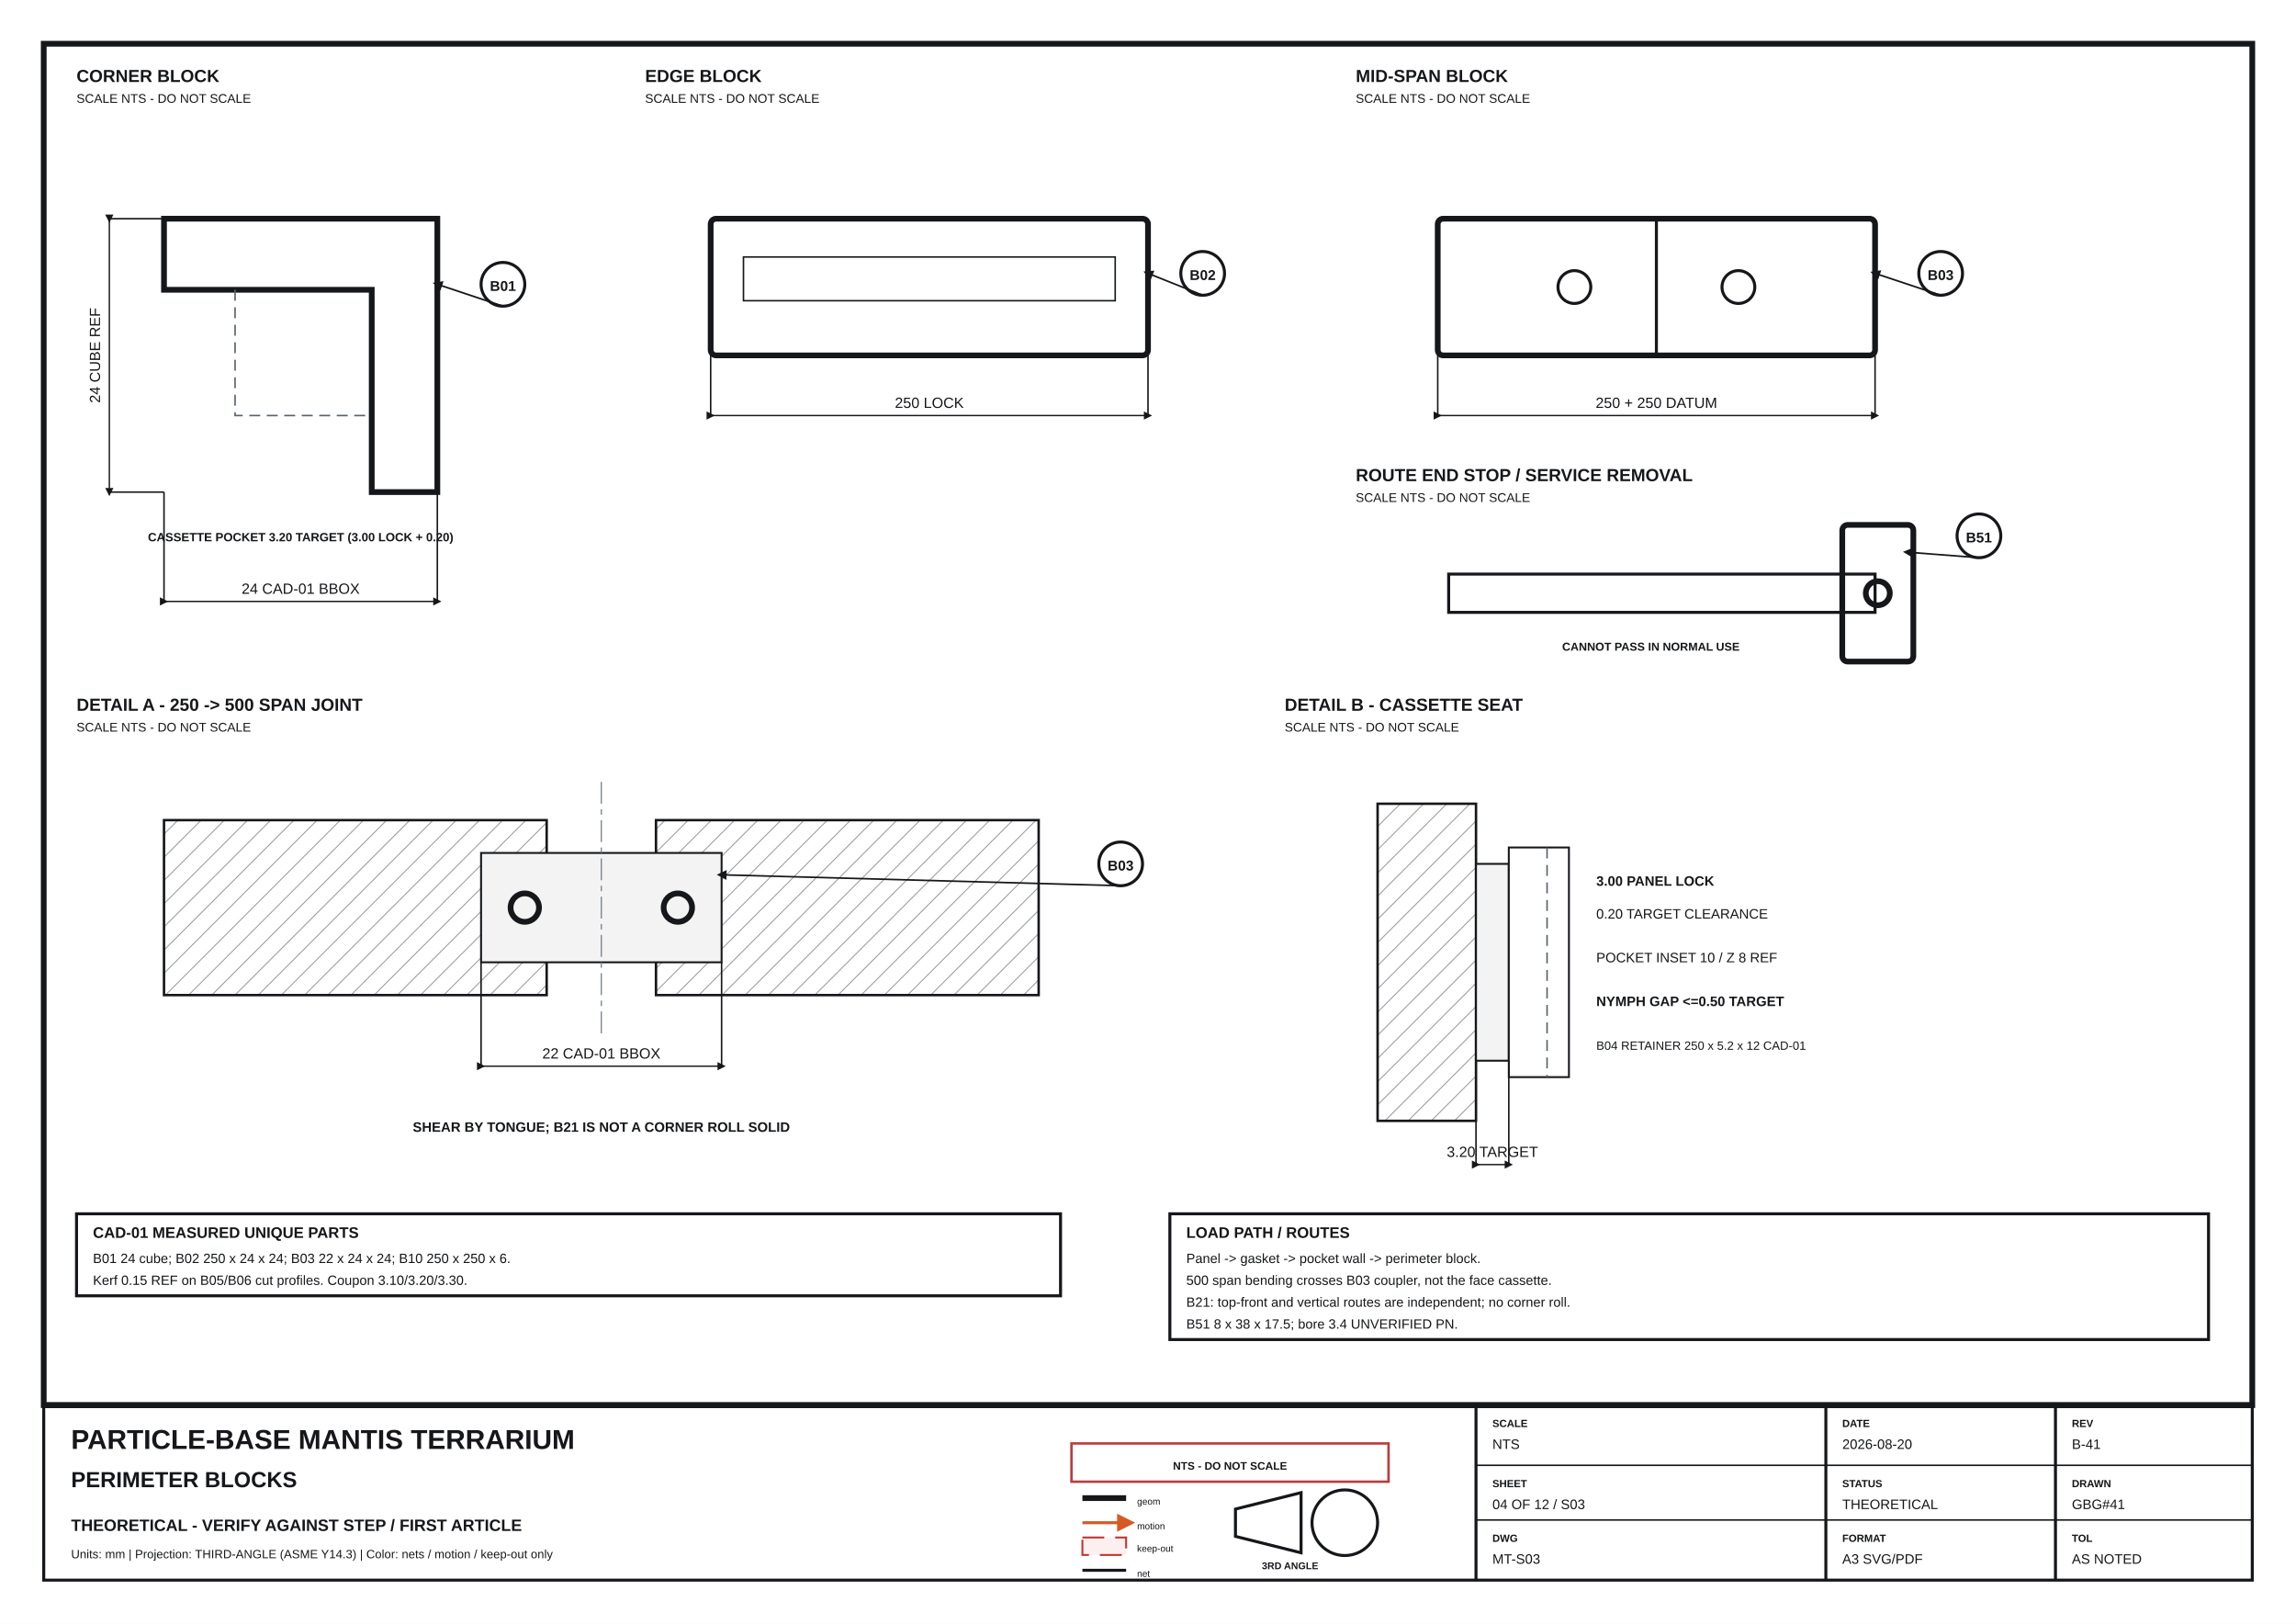
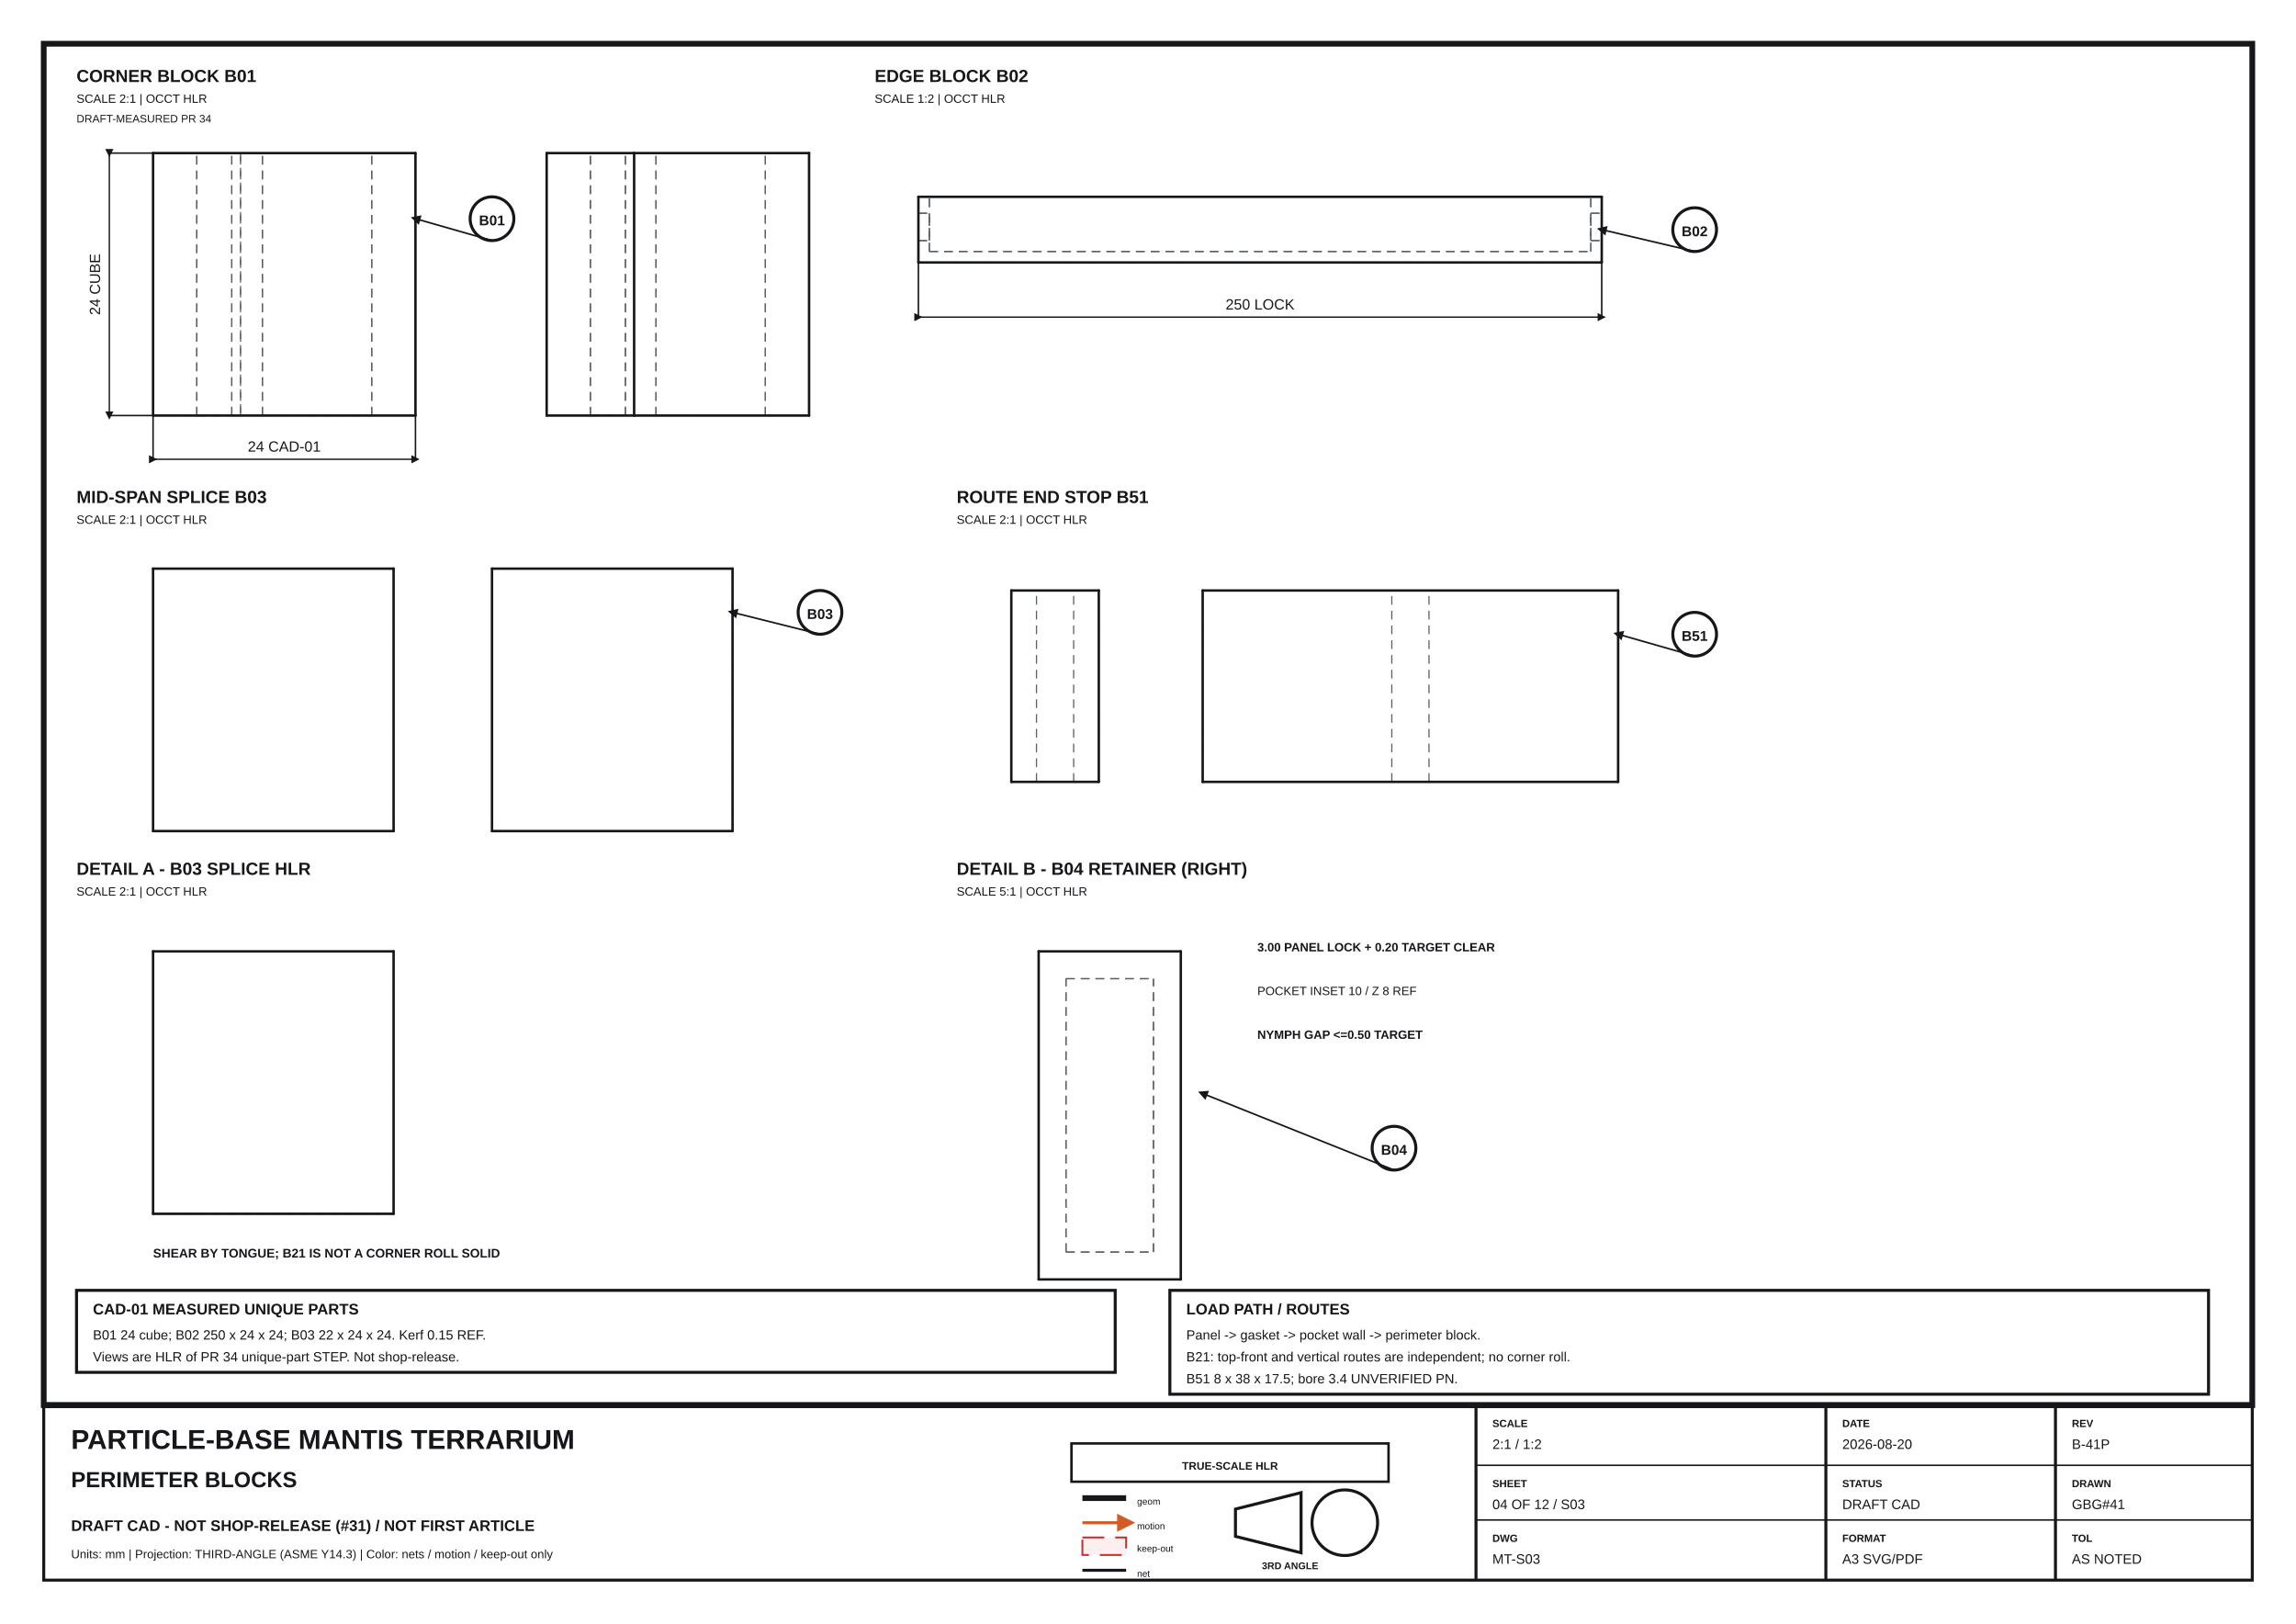
<svg xmlns="http://www.w3.org/2000/svg" width="420mm" height="297mm" viewBox="0 0 420 297">
  <rect width="420" height="297" fill="#ffffff" />
  <defs>
    <marker id="arr" markerWidth="6" markerHeight="6" refX="3" refY="3" orient="auto" markerUnits="strokeWidth">
      <path d="M0,0 L6,3 L0,6 z" fill="#15171a" />
    </marker>
    <marker id="arr-orange" markerWidth="6" markerHeight="6" refX="3" refY="3" orient="auto" markerUnits="strokeWidth">
      <path d="M0,0 L6,3 L0,6 z" fill="#d65a24" />
    </marker>
    <pattern id="hatch" width="3" height="3" patternUnits="userSpaceOnUse" patternTransform="rotate(45)">
      <line x1="0" y1="0" x2="0" y2="3" stroke="#7b7e83" stroke-width="0.25" />
    </pattern>
    <pattern id="screen" width="3" height="3" patternUnits="userSpaceOnUse">
      <path d="M0,0 L3,3 M3,0 L0,3" stroke="#88909a" stroke-width="0.18" />
    </pattern>
    <style>
    text { font-family: Arial, Helvetica, sans-serif; fill:#15171a; }
    .thin { stroke:#15171a; stroke-width:.28; fill:none; }
    .med { stroke:#15171a; stroke-width:.55; fill:none; }
    .heavy { stroke:#15171a; stroke-width:1.05; fill:none; }
-     .hidden { stroke:#59616b; stroke-width:.28; stroke-dasharray:2 1.2; fill:none; }
+     .hidden { stroke:#59616b; stroke-width:.22; stroke-dasharray:1.6 1.1; fill:none; }
    .phantom { stroke:#d65a24; stroke-width:.35; stroke-dasharray:5 1 1 1; fill:none; }
    .center { stroke:#73808d; stroke-width:.22; stroke-dasharray:4 1 1 1; fill:none; }
    .dim { stroke:#15171a; stroke-width:.25; fill:none; marker-start:url(#arr); marker-end:url(#arr); }
    .leader { stroke:#15171a; stroke-width:.3; fill:none; marker-end:url(#arr); }
    .motion { stroke:#d65a24; stroke-width:.55; fill:none; marker-end:url(#arr-orange); }
    .ref { fill:#ffffff; stroke:#15171a; stroke-width:.45; }
    .unverified { fill:#ffffff; stroke:#ba3d3d; stroke-width:.45; }
    .keepout { fill:#dd3c3c; fill-opacity:.08; stroke:#c63333; stroke-width:.35; stroke-dasharray:4 2; }
+     .hlr { stroke:#15171a; stroke-width:.45; fill:none; stroke-linecap:round; stroke-linejoin:round; }
+     .hlr-keep { stroke:#c63333; stroke-width:.4; fill:none; stroke-dasharray:3.5 2; }
    .metal { fill:#f3f3f3; stroke:#15171a; stroke-width:.35; }
    .plastic { fill:#ffffff; stroke:#15171a; stroke-width:.35; }
    .cut { fill:url(#hatch); stroke:#15171a; stroke-width:.45; }
  </style>
  </defs>
  <rect x="8" y="8" width="404" height="249.0" rx="0" class="heavy" />
-   <text x="14" y="15" font-size="3.2" font-weight="bold" text-anchor="start">CORNER BLOCK</text>
-   <text x="14" y="18.8" font-size="2.3" font-weight="normal" text-anchor="start">SCALE NTS - DO NOT SCALE</text>
-   <path d="M30 40 L80 40 L80 90 L68 90 L68 53 L30 53 Z" class="heavy" fill="#ffffff" />
-   <path d="M43 53 L43 76 L68 76" class="hidden" />
-   <text x="55" y="99" font-size="2.2" font-weight="bold" text-anchor="middle">CASSETTE POCKET 3.20 TARGET (3.00 LOCK + 0.20)</text>
-   <line x1="30" y1="90" x2="30" y2="110" class="thin" />
-   <line x1="80" y1="90" x2="80" y2="110" class="thin" />
-   <line x1="30" y1="110" x2="80" y2="110" class="dim" />
-   <text x="55.0" y="108.6" font-size="2.7" font-weight="normal" text-anchor="middle">24 CAD-01 BBOX</text>
-   <line x1="30" y1="40" x2="20" y2="40" class="thin" />
-   <line x1="30" y1="90" x2="20" y2="90" class="thin" />
-   <line x1="20" y1="40" x2="20" y2="90" class="dim" />
-   <text x="18.3" y="65.0" font-size="2.7" font-weight="normal" text-anchor="middle" transform="rotate(-90 18.3 65.0)">24 CUBE REF</text>
-   <circle cx="92" cy="52" r="4.0" class="med" fill="#ffffff" />
-   <text x="92" y="53.2" font-size="2.6" font-weight="bold" text-anchor="middle">B01</text>
-   <line x1="92" y1="56" x2="80" y2="52" class="leader" />
-   <text x="118" y="15" font-size="3.2" font-weight="bold" text-anchor="start">EDGE BLOCK</text>
-   <text x="118" y="18.8" font-size="2.3" font-weight="normal" text-anchor="start">SCALE NTS - DO NOT SCALE</text>
-   <rect x="130" y="40" width="80" height="25" rx="1" class="heavy" fill="#ffffff" />
-   <rect x="136" y="47" width="68" height="8" rx="0" class="thin" fill="#ffffff" />
-   <line x1="130" y1="65" x2="130" y2="76" class="thin" />
-   <line x1="210" y1="65" x2="210" y2="76" class="thin" />
-   <line x1="130" y1="76" x2="210" y2="76" class="dim" />
-   <text x="170.0" y="74.6" font-size="2.7" font-weight="normal" text-anchor="middle">250 LOCK</text>
-   <circle cx="220" cy="50" r="4.0" class="med" fill="#ffffff" />
-   <text x="220" y="51.2" font-size="2.6" font-weight="bold" text-anchor="middle">B02</text>
-   <line x1="220" y1="54" x2="210" y2="50" class="leader" />
-   <text x="248" y="15" font-size="3.2" font-weight="bold" text-anchor="start">MID-SPAN BLOCK</text>
-   <text x="248" y="18.8" font-size="2.3" font-weight="normal" text-anchor="start">SCALE NTS - DO NOT SCALE</text>
-   <rect x="263" y="40" width="80" height="25" rx="1" class="heavy" fill="#ffffff" />
-   <line x1="303" y1="40" x2="303" y2="65" class="med" />
-   <circle cx="288" cy="52.5" r="3" class="med" />
-   <circle cx="318" cy="52.5" r="3" class="med" />
-   <line x1="263" y1="65" x2="263" y2="76" class="thin" />
-   <line x1="343" y1="65" x2="343" y2="76" class="thin" />
-   <line x1="263" y1="76" x2="343" y2="76" class="dim" />
-   <text x="303.0" y="74.6" font-size="2.7" font-weight="normal" text-anchor="middle">250 + 250 DATUM</text>
-   <circle cx="355" cy="50" r="4.0" class="med" fill="#ffffff" />
-   <text x="355" y="51.2" font-size="2.6" font-weight="bold" text-anchor="middle">B03</text>
-   <line x1="355" y1="54" x2="343" y2="50" class="leader" />
-   <text x="248" y="88" font-size="3.2" font-weight="bold" text-anchor="start">ROUTE END STOP / SERVICE REMOVAL</text>
-   <text x="248" y="91.8" font-size="2.3" font-weight="normal" text-anchor="start">SCALE NTS - DO NOT SCALE</text>
-   <rect x="265" y="105" width="78" height="7" rx="0" class="med" fill="#ffffff" />
-   <rect x="337" y="96" width="13" height="25" rx="1" class="heavy" fill="#ffffff" />
-   <circle cx="343.5" cy="108.5" r="2.2" class="heavy" fill="#ffffff" />
-   <text x="302" y="119" font-size="2.1" font-weight="bold" text-anchor="middle">CANNOT PASS IN NORMAL USE</text>
-   <circle cx="362" cy="98" r="4.0" class="med" fill="#ffffff" />
-   <text x="362" y="99.2" font-size="2.6" font-weight="bold" text-anchor="middle">B51</text>
-   <line x1="362" y1="102" x2="349" y2="101" class="leader" />
-   <text x="14" y="130" font-size="3.2" font-weight="bold" text-anchor="start">DETAIL A - 250 -&gt; 500 SPAN JOINT</text>
-   <text x="14" y="133.8" font-size="2.3" font-weight="normal" text-anchor="start">SCALE NTS - DO NOT SCALE</text>
-   <rect x="30" y="150" width="70" height="32" rx="0" class="cut" />
-   <rect x="120" y="150" width="70" height="32" rx="0" class="cut" />
-   <rect x="88" y="156" width="44" height="20" rx="0" class="metal" />
-   <line x1="110" y1="143" x2="110" y2="190" class="center" />
-   <circle cx="96" cy="166" r="2.6" class="heavy" fill="#fff" />
-   <circle cx="124" cy="166" r="2.6" class="heavy" fill="#fff" />
-   <line x1="88" y1="176" x2="88" y2="195" class="thin" />
-   <line x1="132" y1="176" x2="132" y2="195" class="thin" />
-   <line x1="88" y1="195" x2="132" y2="195" class="dim" />
-   <text x="110.0" y="193.6" font-size="2.7" font-weight="normal" text-anchor="middle">22 CAD-01 BBOX</text>
-   <text x="110" y="207" font-size="2.5" font-weight="bold" text-anchor="middle">SHEAR BY TONGUE; B21 IS NOT A CORNER ROLL SOLID</text>
-   <circle cx="205" cy="158" r="4.0" class="med" fill="#ffffff" />
-   <text x="205" y="159.2" font-size="2.6" font-weight="bold" text-anchor="middle">B03</text>
-   <line x1="205" y1="162" x2="132" y2="160" class="leader" />
-   <text x="235" y="130" font-size="3.2" font-weight="bold" text-anchor="start">DETAIL B - CASSETTE SEAT</text>
-   <text x="235" y="133.8" font-size="2.3" font-weight="normal" text-anchor="start">SCALE NTS - DO NOT SCALE</text>
-   <rect x="252" y="147" width="18" height="58" rx="0" class="cut" />
-   <rect x="270" y="158" width="6" height="36" rx="0" class="metal" />
-   <rect x="276" y="155" width="11" height="42" rx="0" class="plastic" />
-   <line x1="283" y1="155" x2="283" y2="197" class="hidden" />
-   <line x1="270" y1="194" x2="270" y2="213" class="thin" />
-   <line x1="276" y1="194" x2="276" y2="213" class="thin" />
-   <line x1="270" y1="213" x2="276" y2="213" class="dim" />
-   <text x="273.0" y="211.6" font-size="2.7" font-weight="normal" text-anchor="middle">3.20 TARGET</text>
-   <text x="292" y="162" font-size="2.5" font-weight="bold" text-anchor="start">3.00 PANEL LOCK</text>
-   <text x="292" y="168" font-size="2.5" font-weight="normal" text-anchor="start">0.20 TARGET CLEARANCE</text>
-   <text x="292" y="176" font-size="2.5" font-weight="normal" text-anchor="start">POCKET INSET 10 / Z 8 REF</text>
-   <text x="292" y="184" font-size="2.5" font-weight="bold" text-anchor="start" fill="#b52d2d">NYMPH GAP &lt;=0.50 TARGET</text>
-   <text x="292" y="192" font-size="2.2" font-weight="normal" text-anchor="start">B04 RETAINER 250 x 5.2 x 12 CAD-01</text>
-   <rect x="14" y="222" width="180" height="15.0" rx="0" class="med" fill="#ffffff" />
-   <text x="17" y="226.4" font-size="2.8" font-weight="bold" text-anchor="start">CAD-01 MEASURED UNIQUE PARTS</text>
-   <text x="17" y="231" font-size="2.45" font-weight="normal" text-anchor="start">B01 24 cube; B02 250 x 24 x 24; B03 22 x 24 x 24; B10 250 x 250 x 6.</text>
-   <text x="17" y="235" font-size="2.45" font-weight="normal" text-anchor="start">Kerf 0.15 REF on B05/B06 cut profiles. Coupon 3.10/3.20/3.30.</text>
-   <rect x="214" y="222" width="190" height="23.0" rx="0" class="med" fill="#ffffff" />
-   <text x="217" y="226.4" font-size="2.8" font-weight="bold" text-anchor="start">LOAD PATH / ROUTES</text>
-   <text x="217" y="231" font-size="2.45" font-weight="normal" text-anchor="start">Panel -&gt; gasket -&gt; pocket wall -&gt; perimeter block.</text>
-   <text x="217" y="235" font-size="2.45" font-weight="normal" text-anchor="start">500 span bending crosses B03 coupler, not the face cassette.</text>
-   <text x="217" y="239" font-size="2.45" font-weight="normal" text-anchor="start">B21: top-front and vertical routes are independent; no corner roll.</text>
-   <text x="217" y="243" font-size="2.45" font-weight="normal" text-anchor="start">B51 8 x 38 x 17.5; bore 3.4 UNVERIFIED PN.</text>
+   <text x="14" y="15" font-size="3.2" font-weight="bold" text-anchor="start">CORNER BLOCK B01</text>
+   <text x="14" y="18.8" font-size="2.2" font-weight="normal" text-anchor="start">SCALE 2:1  |  OCCT HLR</text>
+   <text x="14" y="22.4" font-size="2.0" font-weight="normal" text-anchor="start">DRAFT-MEASURED PR 34</text>
+   <path d="M28.000 76.000 L28.000 28.000" class="hidden" />
+   <path d="M28.000 28.000 L44.000 28.000" class="hidden" />
+   <path d="M44.000 28.000 L76.000 28.000" class="hidden" />
+   <path d="M48.000 28.000 L68.000 28.000" class="hidden" />
+   <path d="M48.000 28.000 L68.000 28.000" class="hidden" />
+   <path d="M36.000 28.000 L42.400 28.000" class="hidden" />
+   <path d="M36.000 28.000 L42.400 28.000" class="hidden" />
+   <path d="M28.000 76.000 L44.000 76.000" class="hidden" />
+   <path d="M44.000 28.000 L44.000 76.000" class="hidden" />
+   <path d="M44.000 76.000 L76.000 76.000" class="hidden" />
+   <path d="M48.000 76.000 L68.000 76.000" class="hidden" />
+   <path d="M48.000 76.000 L68.000 76.000" class="hidden" />
+   <path d="M36.000 76.000 L42.400 76.000" class="hidden" />
+   <path d="M36.000 76.000 L42.400 76.000" class="hidden" />
+   <path d="M76.000 76.000 L76.000 28.000" class="hidden" />
+   <path d="M44.000 76.000 L44.000 28.000" class="hidden" />
+   <path d="M48.000 76.000 L48.000 28.000" class="hidden" />
+   <path d="M68.000 76.000 L68.000 28.000" class="hidden" />
+   <path d="M68.000 76.000 L68.000 28.000" class="hidden" />
+   <path d="M48.000 76.000 L48.000 28.000" class="hidden" />
+   <path d="M36.000 76.000 L36.000 28.000" class="hidden" />
+   <path d="M42.400 76.000 L42.400 28.000" class="hidden" />
+   <path d="M36.000 76.000 L36.000 28.000" class="hidden" />
+   <path d="M42.400 76.000 L42.400 28.000" class="hidden" />
+   <path d="M28.000 76.000 L28.000 28.000" class="hlr" />
+   <path d="M28.000 76.000 L76.000 76.000" class="hlr" />
+   <path d="M28.000 28.000 L76.000 28.000" class="hlr" />
+   <path d="M76.000 76.000 L76.000 28.000" class="hlr" />
+   <line x1="28" y1="76.0" x2="28" y2="84.0" class="thin" />
+   <line x1="76.0" y1="76.0" x2="76.0" y2="84.0" class="thin" />
+   <line x1="28" y1="84.0" x2="76.0" y2="84.0" class="dim" />
+   <text x="52.0" y="82.6" font-size="2.7" font-weight="normal" text-anchor="middle">24 CAD-01</text>
+   <line x1="28" y1="28" x2="20" y2="28" class="thin" />
+   <line x1="28" y1="76.0" x2="20" y2="76.0" class="thin" />
+   <line x1="20" y1="28" x2="20" y2="76.0" class="dim" />
+   <text x="18.3" y="52.0" font-size="2.7" font-weight="normal" text-anchor="middle" transform="rotate(-90 18.3 52.0)">24 CUBE</text>
+   <circle cx="90" cy="40" r="4.0" class="med" fill="#ffffff" />
+   <text x="90" y="41.2" font-size="2.6" font-weight="bold" text-anchor="middle">B01</text>
+   <line x1="90" y1="44" x2="76" y2="40" class="leader" />
+   <path d="M100.000 76.000 L100.000 28.000" class="hidden" />
+   <path d="M100.000 76.000 L148.000 76.000" class="hidden" />
+   <path d="M148.000 76.000 L148.000 28.000" class="hidden" />
+   <path d="M100.000 28.000 L148.000 28.000" class="hidden" />
+   <path d="M108.000 28.000 L114.400 28.000" class="hidden" />
+   <path d="M108.000 28.000 L114.400 28.000" class="hidden" />
+   <path d="M120.000 28.000 L140.000 28.000" class="hidden" />
+   <path d="M120.000 28.000 L140.000 28.000" class="hidden" />
+   <path d="M108.000 76.000 L114.400 76.000" class="hidden" />
+   <path d="M108.000 76.000 L114.400 76.000" class="hidden" />
+   <path d="M120.000 76.000 L140.000 76.000" class="hidden" />
+   <path d="M120.000 76.000 L140.000 76.000" class="hidden" />
+   <path d="M116.000 76.000 L116.000 28.000" class="hidden" />
+   <path d="M108.000 76.000 L108.000 28.000" class="hidden" />
+   <path d="M108.000 76.000 L108.000 28.000" class="hidden" />
+   <path d="M114.400 76.000 L114.400 28.000" class="hidden" />
+   <path d="M114.400 76.000 L114.400 28.000" class="hidden" />
+   <path d="M120.000 76.000 L120.000 28.000" class="hidden" />
+   <path d="M120.000 76.000 L120.000 28.000" class="hidden" />
+   <path d="M140.000 76.000 L140.000 28.000" class="hidden" />
+   <path d="M140.000 76.000 L140.000 28.000" class="hidden" />
+   <path d="M100.000 76.000 L100.000 28.000" class="hlr" />
+   <path d="M100.000 28.000 L116.000 28.000" class="hlr" />
+   <path d="M116.000 28.000 L148.000 28.000" class="hlr" />
+   <path d="M148.000 28.000 L148.000 76.000" class="hlr" />
+   <path d="M100.000 76.000 L116.000 76.000" class="hlr" />
+   <path d="M116.000 76.000 L148.000 76.000" class="hlr" />
+   <path d="M116.000 76.000 L116.000 28.000" class="hlr" />
+   <text x="160" y="15" font-size="3.2" font-weight="bold" text-anchor="start">EDGE BLOCK B02</text>
+   <text x="160" y="18.8" font-size="2.2" font-weight="normal" text-anchor="start">SCALE 1:2  |  OCCT HLR</text>
+   <path d="M168.000 48.000 L168.000 36.000" class="hidden" />
+   <path d="M168.000 44.000 L168.000 39.000" class="hidden" />
+   <path d="M168.000 44.000 L168.000 39.000" class="hidden" />
+   <path d="M168.000 36.000 L293.000 36.000" class="hidden" />
+   <path d="M291.000 36.000 L170.000 36.000" class="hidden" />
+   <path d="M291.000 36.000 L170.000 36.000" class="hidden" />
+   <path d="M168.000 48.000 L293.000 48.000" class="hidden" />
+   <path d="M293.000 48.000 L293.000 36.000" class="hidden" />
+   <path d="M168.000 44.000 L170.000 44.000" class="hidden" />
+   <path d="M168.000 44.000 L170.000 44.000" class="hidden" />
+   <path d="M168.000 39.000 L170.000 39.000" class="hidden" />
+   <path d="M170.000 44.000 L170.000 39.000" class="hidden" />
+   <path d="M168.000 39.000 L170.000 39.000" class="hidden" />
+   <path d="M170.000 44.000 L170.000 39.000" class="hidden" />
+   <path d="M293.000 44.000 L293.000 39.000" class="hidden" />
+   <path d="M293.000 44.000 L293.000 39.000" class="hidden" />
+   <path d="M291.000 46.000 L291.000 36.000" class="hidden" />
+   <path d="M170.000 46.000 L291.000 46.000" class="hidden" />
+   <path d="M170.000 46.000 L170.000 36.000" class="hidden" />
+   <path d="M291.000 46.000 L291.000 36.000" class="hidden" />
+   <path d="M291.000 44.000 L291.000 39.000" class="hidden" />
+   <path d="M291.000 44.000 L291.000 39.000" class="hidden" />
+   <path d="M170.000 46.000 L291.000 46.000" class="hidden" />
+   <path d="M170.000 46.000 L170.000 36.000" class="hidden" />
+   <path d="M291.000 44.000 L293.000 44.000" class="hidden" />
+   <path d="M291.000 44.000 L293.000 44.000" class="hidden" />
+   <path d="M291.000 39.000 L293.000 39.000" class="hidden" />
+   <path d="M291.000 39.000 L293.000 39.000" class="hidden" />
+   <path d="M168.000 48.000 L168.000 36.000" class="hlr" />
+   <path d="M168.000 48.000 L293.000 48.000" class="hlr" />
+   <path d="M168.000 36.000 L293.000 36.000" class="hlr" />
+   <path d="M293.000 48.000 L293.000 36.000" class="hlr" />
+   <circle cx="310" cy="42" r="4.0" class="med" fill="#ffffff" />
+   <text x="310" y="43.2" font-size="2.6" font-weight="bold" text-anchor="middle">B02</text>
+   <line x1="310" y1="46" x2="293" y2="42" class="leader" />
+   <line x1="168" y1="48" x2="168" y2="58" class="thin" />
+   <line x1="293" y1="48" x2="293" y2="58" class="thin" />
+   <line x1="168" y1="58" x2="293" y2="58" class="dim" />
+   <text x="230.5" y="56.6" font-size="2.7" font-weight="normal" text-anchor="middle">250 LOCK</text>
+   <text x="14" y="92" font-size="3.2" font-weight="bold" text-anchor="start">MID-SPAN SPLICE B03</text>
+   <text x="14" y="95.8" font-size="2.2" font-weight="normal" text-anchor="start">SCALE 2:1  |  OCCT HLR</text>
+   <path d="M28.000 152.000 L28.000 104.000" class="hidden" />
+   <path d="M72.000 152.000 L72.000 104.000" class="hidden" />
+   <path d="M28.000 152.000 L72.000 152.000" class="hidden" />
+   <path d="M28.000 104.000 L72.000 104.000" class="hidden" />
+   <path d="M28.000 152.000 L28.000 104.000" class="hlr" />
+   <path d="M72.000 152.000 L72.000 104.000" class="hlr" />
+   <path d="M28.000 152.000 L72.000 152.000" class="hlr" />
+   <path d="M28.000 104.000 L72.000 104.000" class="hlr" />
+   <path d="M90.000 152.000 L90.000 104.000" class="hidden" />
+   <path d="M134.000 152.000 L134.000 104.000" class="hidden" />
+   <path d="M90.000 152.000 L134.000 152.000" class="hidden" />
+   <path d="M90.000 104.000 L134.000 104.000" class="hidden" />
+   <path d="M90.000 152.000 L90.000 104.000" class="hlr" />
+   <path d="M134.000 152.000 L134.000 104.000" class="hlr" />
+   <path d="M90.000 152.000 L134.000 152.000" class="hlr" />
+   <path d="M90.000 104.000 L134.000 104.000" class="hlr" />
+   <circle cx="150" cy="112" r="4.0" class="med" fill="#ffffff" />
+   <text x="150" y="113.2" font-size="2.6" font-weight="bold" text-anchor="middle">B03</text>
+   <line x1="150" y1="116" x2="134" y2="112" class="leader" />
+   <text x="175" y="92" font-size="3.2" font-weight="bold" text-anchor="start">ROUTE END STOP B51</text>
+   <text x="175" y="95.8" font-size="2.2" font-weight="normal" text-anchor="start">SCALE 2:1  |  OCCT HLR</text>
+   <path d="M185.000 143.000 L185.000 108.000" class="hidden" />
+   <path d="M185.000 108.000 L201.000 108.000" class="hidden" />
+   <path d="M196.400 108.000 L196.315 108.000 L196.063 108.000 L195.658 108.000 L195.120 108.000 L194.475 108.000 L193.757 108.000 L193.000 108.000 L192.243 108.000 L191.525 108.000 L190.880 108.000 L190.342 108.000 L189.937 108.000 L189.685 108.000 L189.600 108.000" class="hidden" />
+   <path d="M189.600 108.000 L189.685 108.000 L189.937 108.000 L190.342 108.000 L190.880 108.000 L191.525 108.000 L192.243 108.000 L193.000 108.000 L193.757 108.000 L194.475 108.000 L195.120 108.000 L195.658 108.000 L196.063 108.000 L196.315 108.000 L196.400 108.000" class="hidden" />
+   <path d="M185.000 143.000 L201.000 143.000" class="hidden" />
+   <path d="M201.000 143.000 L201.000 108.000" class="hidden" />
+   <path d="M196.400 143.000 L196.315 143.000 L196.063 143.000 L195.658 143.000 L195.120 143.000 L194.475 143.000 L193.757 143.000 L193.000 143.000 L192.243 143.000 L191.525 143.000 L190.880 143.000 L190.342 143.000 L189.937 143.000 L189.685 143.000 L189.600 143.000" class="hidden" />
+   <path d="M189.600 143.000 L189.685 143.000 L189.937 143.000 L190.342 143.000 L190.880 143.000 L191.525 143.000 L192.243 143.000 L193.000 143.000 L193.757 143.000 L194.475 143.000 L195.120 143.000 L195.658 143.000 L196.063 143.000 L196.315 143.000 L196.400 143.000" class="hidden" />
+   <path d="M196.400 143.000 L196.400 108.000" class="hidden" />
+   <path d="M189.600 143.000 L189.600 108.000" class="hidden" />
+   <path d="M185.000 143.000 L185.000 108.000" class="hlr" />
+   <path d="M185.000 143.000 L201.000 143.000" class="hlr" />
+   <path d="M185.000 108.000 L201.000 108.000" class="hlr" />
+   <path d="M201.000 143.000 L201.000 108.000" class="hlr" />
+   <path d="M220.000 143.000 L220.000 108.000" class="hidden" />
+   <path d="M220.000 143.000 L296.000 143.000" class="hidden" />
+   <path d="M296.000 143.000 L296.000 108.000" class="hidden" />
+   <path d="M220.000 108.000 L296.000 108.000" class="hidden" />
+   <path d="M258.000 108.000 L258.381 108.000 L258.757 108.000 L259.123 108.000 L259.475 108.000 L259.809 108.000 L260.120 108.000 L260.404 108.000 L260.658 108.000 L260.879 108.000 L261.063 108.000 L261.209 108.000 L261.315 108.000 L261.379 108.000 L261.400 108.000" class="hidden" />
+   <path d="M261.400 108.000 L261.315 108.000 L261.063 108.000 L260.658 108.000 L260.120 108.000 L259.475 108.000 L258.757 108.000 L258.000 108.000 L257.243 108.000 L256.525 108.000 L255.880 108.000 L255.342 108.000 L254.937 108.000 L254.685 108.000 L254.600 108.000" class="hidden" />
+   <path d="M254.600 108.000 L254.621 108.000 L254.685 108.000 L254.791 108.000 L254.937 108.000 L255.121 108.000 L255.342 108.000 L255.596 108.000 L255.880 108.000 L256.191 108.000 L256.525 108.000 L256.877 108.000 L257.243 108.000 L257.619 108.000 L258.000 108.000" class="hidden" />
+   <path d="M258.000 143.000 L258.381 143.000 L258.757 143.000 L259.123 143.000 L259.475 143.000 L259.809 143.000 L260.120 143.000 L260.404 143.000 L260.658 143.000 L260.879 143.000 L261.063 143.000 L261.209 143.000 L261.315 143.000 L261.379 143.000 L261.400 143.000" class="hidden" />
+   <path d="M261.400 143.000 L261.315 143.000 L261.063 143.000 L260.658 143.000 L260.120 143.000 L259.475 143.000 L258.757 143.000 L258.000 143.000 L257.243 143.000 L256.525 143.000 L255.880 143.000 L255.342 143.000 L254.937 143.000 L254.685 143.000 L254.600 143.000" class="hidden" />
+   <path d="M254.600 143.000 L254.621 143.000 L254.685 143.000 L254.791 143.000 L254.937 143.000 L255.121 143.000 L255.342 143.000 L255.596 143.000 L255.880 143.000 L256.191 143.000 L256.525 143.000 L256.877 143.000 L257.243 143.000 L257.619 143.000 L258.000 143.000" class="hidden" />
+   <path d="M261.400 143.000 L261.400 108.000" class="hidden" />
+   <path d="M254.600 143.000 L254.600 108.000" class="hidden" />
+   <path d="M220.000 143.000 L220.000 108.000" class="hlr" />
+   <path d="M220.000 108.000 L296.000 108.000" class="hlr" />
+   <path d="M296.000 143.000 L296.000 108.000" class="hlr" />
+   <path d="M220.000 143.000 L296.000 143.000" class="hlr" />
+   <circle cx="310" cy="116" r="4.0" class="med" fill="#ffffff" />
+   <text x="310" y="117.2" font-size="2.6" font-weight="bold" text-anchor="middle">B51</text>
+   <line x1="310" y1="120" x2="296" y2="116" class="leader" />
+   <text x="14" y="160" font-size="3.2" font-weight="bold" text-anchor="start">DETAIL A - B03 SPLICE HLR</text>
+   <text x="14" y="163.8" font-size="2.2" font-weight="normal" text-anchor="start">SCALE 2:1  |  OCCT HLR</text>
+   <path d="M28.000 222.000 L28.000 174.000" class="hidden" />
+   <path d="M72.000 222.000 L72.000 174.000" class="hidden" />
+   <path d="M28.000 222.000 L72.000 222.000" class="hidden" />
+   <path d="M28.000 174.000 L72.000 174.000" class="hidden" />
+   <path d="M28.000 222.000 L28.000 174.000" class="hlr" />
+   <path d="M72.000 222.000 L72.000 174.000" class="hlr" />
+   <path d="M28.000 222.000 L72.000 222.000" class="hlr" />
+   <path d="M28.000 174.000 L72.000 174.000" class="hlr" />
+   <text x="28" y="230" font-size="2.3" font-weight="bold" text-anchor="start">SHEAR BY TONGUE; B21 IS NOT A CORNER ROLL SOLID</text>
+   <text x="175" y="160" font-size="3.2" font-weight="bold" text-anchor="start">DETAIL B - B04 RETAINER (RIGHT)</text>
+   <text x="175" y="163.8" font-size="2.2" font-weight="normal" text-anchor="start">SCALE 5:1  |  OCCT HLR</text>
+   <path d="M190.000 234.000 L190.000 174.000" class="hidden" />
+   <path d="M190.000 234.000 L216.000 234.000" class="hidden" />
+   <path d="M216.000 234.000 L216.000 174.000" class="hidden" />
+   <path d="M190.000 174.000 L216.000 174.000" class="hidden" />
+   <path d="M195.000 229.000 L195.000 179.000" class="hidden" />
+   <path d="M195.000 229.000 L211.000 229.000" class="hidden" />
+   <path d="M211.000 229.000 L211.000 179.000" class="hidden" />
+   <path d="M195.000 179.000 L211.000 179.000" class="hidden" />
+   <path d="M195.000 229.000 L195.000 179.000" class="hidden" />
+   <path d="M195.000 179.000 L211.000 179.000" class="hidden" />
+   <path d="M211.000 229.000 L211.000 179.000" class="hidden" />
+   <path d="M195.000 229.000 L211.000 229.000" class="hidden" />
+   <path d="M190.000 234.000 L190.000 174.000" class="hlr" />
+   <path d="M190.000 174.000 L216.000 174.000" class="hlr" />
+   <path d="M216.000 234.000 L216.000 174.000" class="hlr" />
+   <path d="M190.000 234.000 L216.000 234.000" class="hlr" />
+   <text x="230" y="174" font-size="2.2" font-weight="bold" text-anchor="start">3.00 PANEL LOCK + 0.20 TARGET CLEAR</text>
+   <text x="230" y="182" font-size="2.2" font-weight="normal" text-anchor="start">POCKET INSET 10 / Z 8 REF</text>
+   <text x="230" y="190" font-size="2.2" font-weight="bold" text-anchor="start" fill="#b52d2d">NYMPH GAP &lt;=0.50 TARGET</text>
+   <circle cx="255" cy="210" r="4.0" class="med" fill="#ffffff" />
+   <text x="255" y="211.2" font-size="2.6" font-weight="bold" text-anchor="middle">B04</text>
+   <line x1="255" y1="214" x2="220" y2="200" class="leader" />
+   <rect x="14" y="236" width="190" height="15.0" rx="0" class="med" fill="#ffffff" />
+   <text x="17" y="240.4" font-size="2.8" font-weight="bold" text-anchor="start">CAD-01 MEASURED UNIQUE PARTS</text>
+   <text x="17" y="245" font-size="2.45" font-weight="normal" text-anchor="start">B01 24 cube; B02 250 x 24 x 24; B03 22 x 24 x 24. Kerf 0.15 REF.</text>
+   <text x="17" y="249" font-size="2.45" font-weight="normal" text-anchor="start">Views are HLR of PR 34 unique-part STEP. Not shop-release.</text>
+   <rect x="214" y="236" width="190" height="19.0" rx="0" class="med" fill="#ffffff" />
+   <text x="217" y="240.4" font-size="2.8" font-weight="bold" text-anchor="start">LOAD PATH / ROUTES</text>
+   <text x="217" y="245" font-size="2.45" font-weight="normal" text-anchor="start">Panel -&gt; gasket -&gt; pocket wall -&gt; perimeter block.</text>
+   <text x="217" y="249" font-size="2.45" font-weight="normal" text-anchor="start">B21: top-front and vertical routes are independent; no corner roll.</text>
+   <text x="217" y="253" font-size="2.45" font-weight="normal" text-anchor="start">B51 8 x 38 x 17.5; bore 3.4 UNVERIFIED PN.</text>
  <line x1="8" y1="257.0" x2="412" y2="257.0" class="heavy" />
  <rect x="8" y="257.0" width="404" height="32" rx="0" class="med" />
  <line x1="270" y1="257.0" x2="270" y2="289" class="med" />
  <line x1="334" y1="257.0" x2="334" y2="289" class="med" />
  <line x1="376" y1="257.0" x2="376" y2="289" class="med" />
  <line x1="270" y1="268.0" x2="412" y2="268.0" class="thin" />
  <line x1="270" y1="278.0" x2="412" y2="278.0" class="thin" />
  <text x="13" y="265.0" font-size="5.0" font-weight="bold" text-anchor="start">PARTICLE-BASE MANTIS TERRARIUM</text>
  <text x="13" y="272.0" font-size="4.0" font-weight="bold" text-anchor="start">PERIMETER BLOCKS</text>
-   <text x="13" y="280.0" font-size="3.0" font-weight="bold" text-anchor="start" fill="#ba3d3d">THEORETICAL - VERIFY AGAINST STEP / FIRST ARTICLE</text>
+   <text x="13" y="280.0" font-size="2.8" font-weight="bold" text-anchor="start" fill="#ba3d3d">DRAFT CAD - NOT SHOP-RELEASE (#31) / NOT FIRST ARTICLE</text>
  <text x="13" y="285.0" font-size="2.2" font-weight="normal" text-anchor="start">Units: mm | Projection: THIRD-ANGLE (ASME Y14.3) | Color: nets / motion / keep-out only</text>
  <text x="273" y="261.0" font-size="1.9" font-weight="bold" text-anchor="start">SCALE</text>
-   <text x="273" y="265.0" font-size="2.5" font-weight="normal" text-anchor="start">NTS</text>
+   <text x="273" y="265.0" font-size="2.5" font-weight="normal" text-anchor="start">2:1 / 1:2</text>
  <text x="337" y="261.0" font-size="1.9" font-weight="bold" text-anchor="start">DATE</text>
  <text x="337" y="265.0" font-size="2.5" font-weight="normal" text-anchor="start">2026-08-20</text>
  <text x="379" y="261.0" font-size="1.9" font-weight="bold" text-anchor="start">REV</text>
-   <text x="379" y="265.0" font-size="2.5" font-weight="normal" text-anchor="start">B-41</text>
+   <text x="379" y="265.0" font-size="2.5" font-weight="normal" text-anchor="start">B-41P</text>
  <text x="273" y="272.0" font-size="1.9" font-weight="bold" text-anchor="start">SHEET</text>
  <text x="273" y="276.0" font-size="2.5" font-weight="normal" text-anchor="start">04 OF 12 / S03</text>
  <text x="337" y="272.0" font-size="1.9" font-weight="bold" text-anchor="start">STATUS</text>
-   <text x="337" y="276.0" font-size="2.5" font-weight="normal" text-anchor="start">THEORETICAL</text>
+   <text x="337" y="276.0" font-size="2.5" font-weight="normal" text-anchor="start">DRAFT CAD</text>
  <text x="379" y="272.0" font-size="1.9" font-weight="bold" text-anchor="start">DRAWN</text>
  <text x="379" y="276.0" font-size="2.5" font-weight="normal" text-anchor="start">GBG#41</text>
  <text x="273" y="282.0" font-size="1.9" font-weight="bold" text-anchor="start">DWG</text>
  <text x="273" y="286.0" font-size="2.5" font-weight="normal" text-anchor="start">MT-S03</text>
  <text x="337" y="282.0" font-size="1.9" font-weight="bold" text-anchor="start">FORMAT</text>
  <text x="337" y="286.0" font-size="2.5" font-weight="normal" text-anchor="start">A3 SVG/PDF</text>
  <text x="379" y="282.0" font-size="1.9" font-weight="bold" text-anchor="start">TOL</text>
  <text x="379" y="286.0" font-size="2.5" font-weight="normal" text-anchor="start">AS NOTED</text>
  <path d="M226 276.0 L238 273.0 L238 284.0 L226 281.0 Z" class="med" />
  <circle cx="246" cy="278.5" r="6" class="med" />
  <text x="236" y="287.0" font-size="1.8" font-weight="bold" text-anchor="middle">3RD ANGLE</text>
-   <rect x="196" y="264.0" width="58" height="7" rx="0" class="unverified" />
-   <text x="225" y="268.8" font-size="2.0" font-weight="bold" text-anchor="middle" fill="#ba3d3d">NTS - DO NOT SCALE</text>
+   <rect x="196" y="264.0" width="58" height="7" rx="0" class="ref" />
+   <text x="225" y="268.8" font-size="2.0" font-weight="bold" text-anchor="middle">TRUE-SCALE HLR</text>
  <line x1="198" y1="274.0" x2="206" y2="274.0" class="heavy" />
  <text x="208" y="275.2" font-size="1.7" font-weight="normal" text-anchor="start">geom</text>
  <line x1="198" y1="278.5" x2="206" y2="278.5" class="motion" />
  <text x="208" y="279.7" font-size="1.7" font-weight="normal" text-anchor="start">motion</text>
  <rect x="198" y="281.2" width="8" height="3.2" rx="0" class="keepout" />
  <text x="208" y="283.8" font-size="1.7" font-weight="normal" text-anchor="start">keep-out</text>
  <line x1="198" y1="287.2" x2="206" y2="287.2" class="med" stroke="#0a7891" />
  <text x="208" y="288.4" font-size="1.7" font-weight="normal" text-anchor="start">net</text>
</svg>
